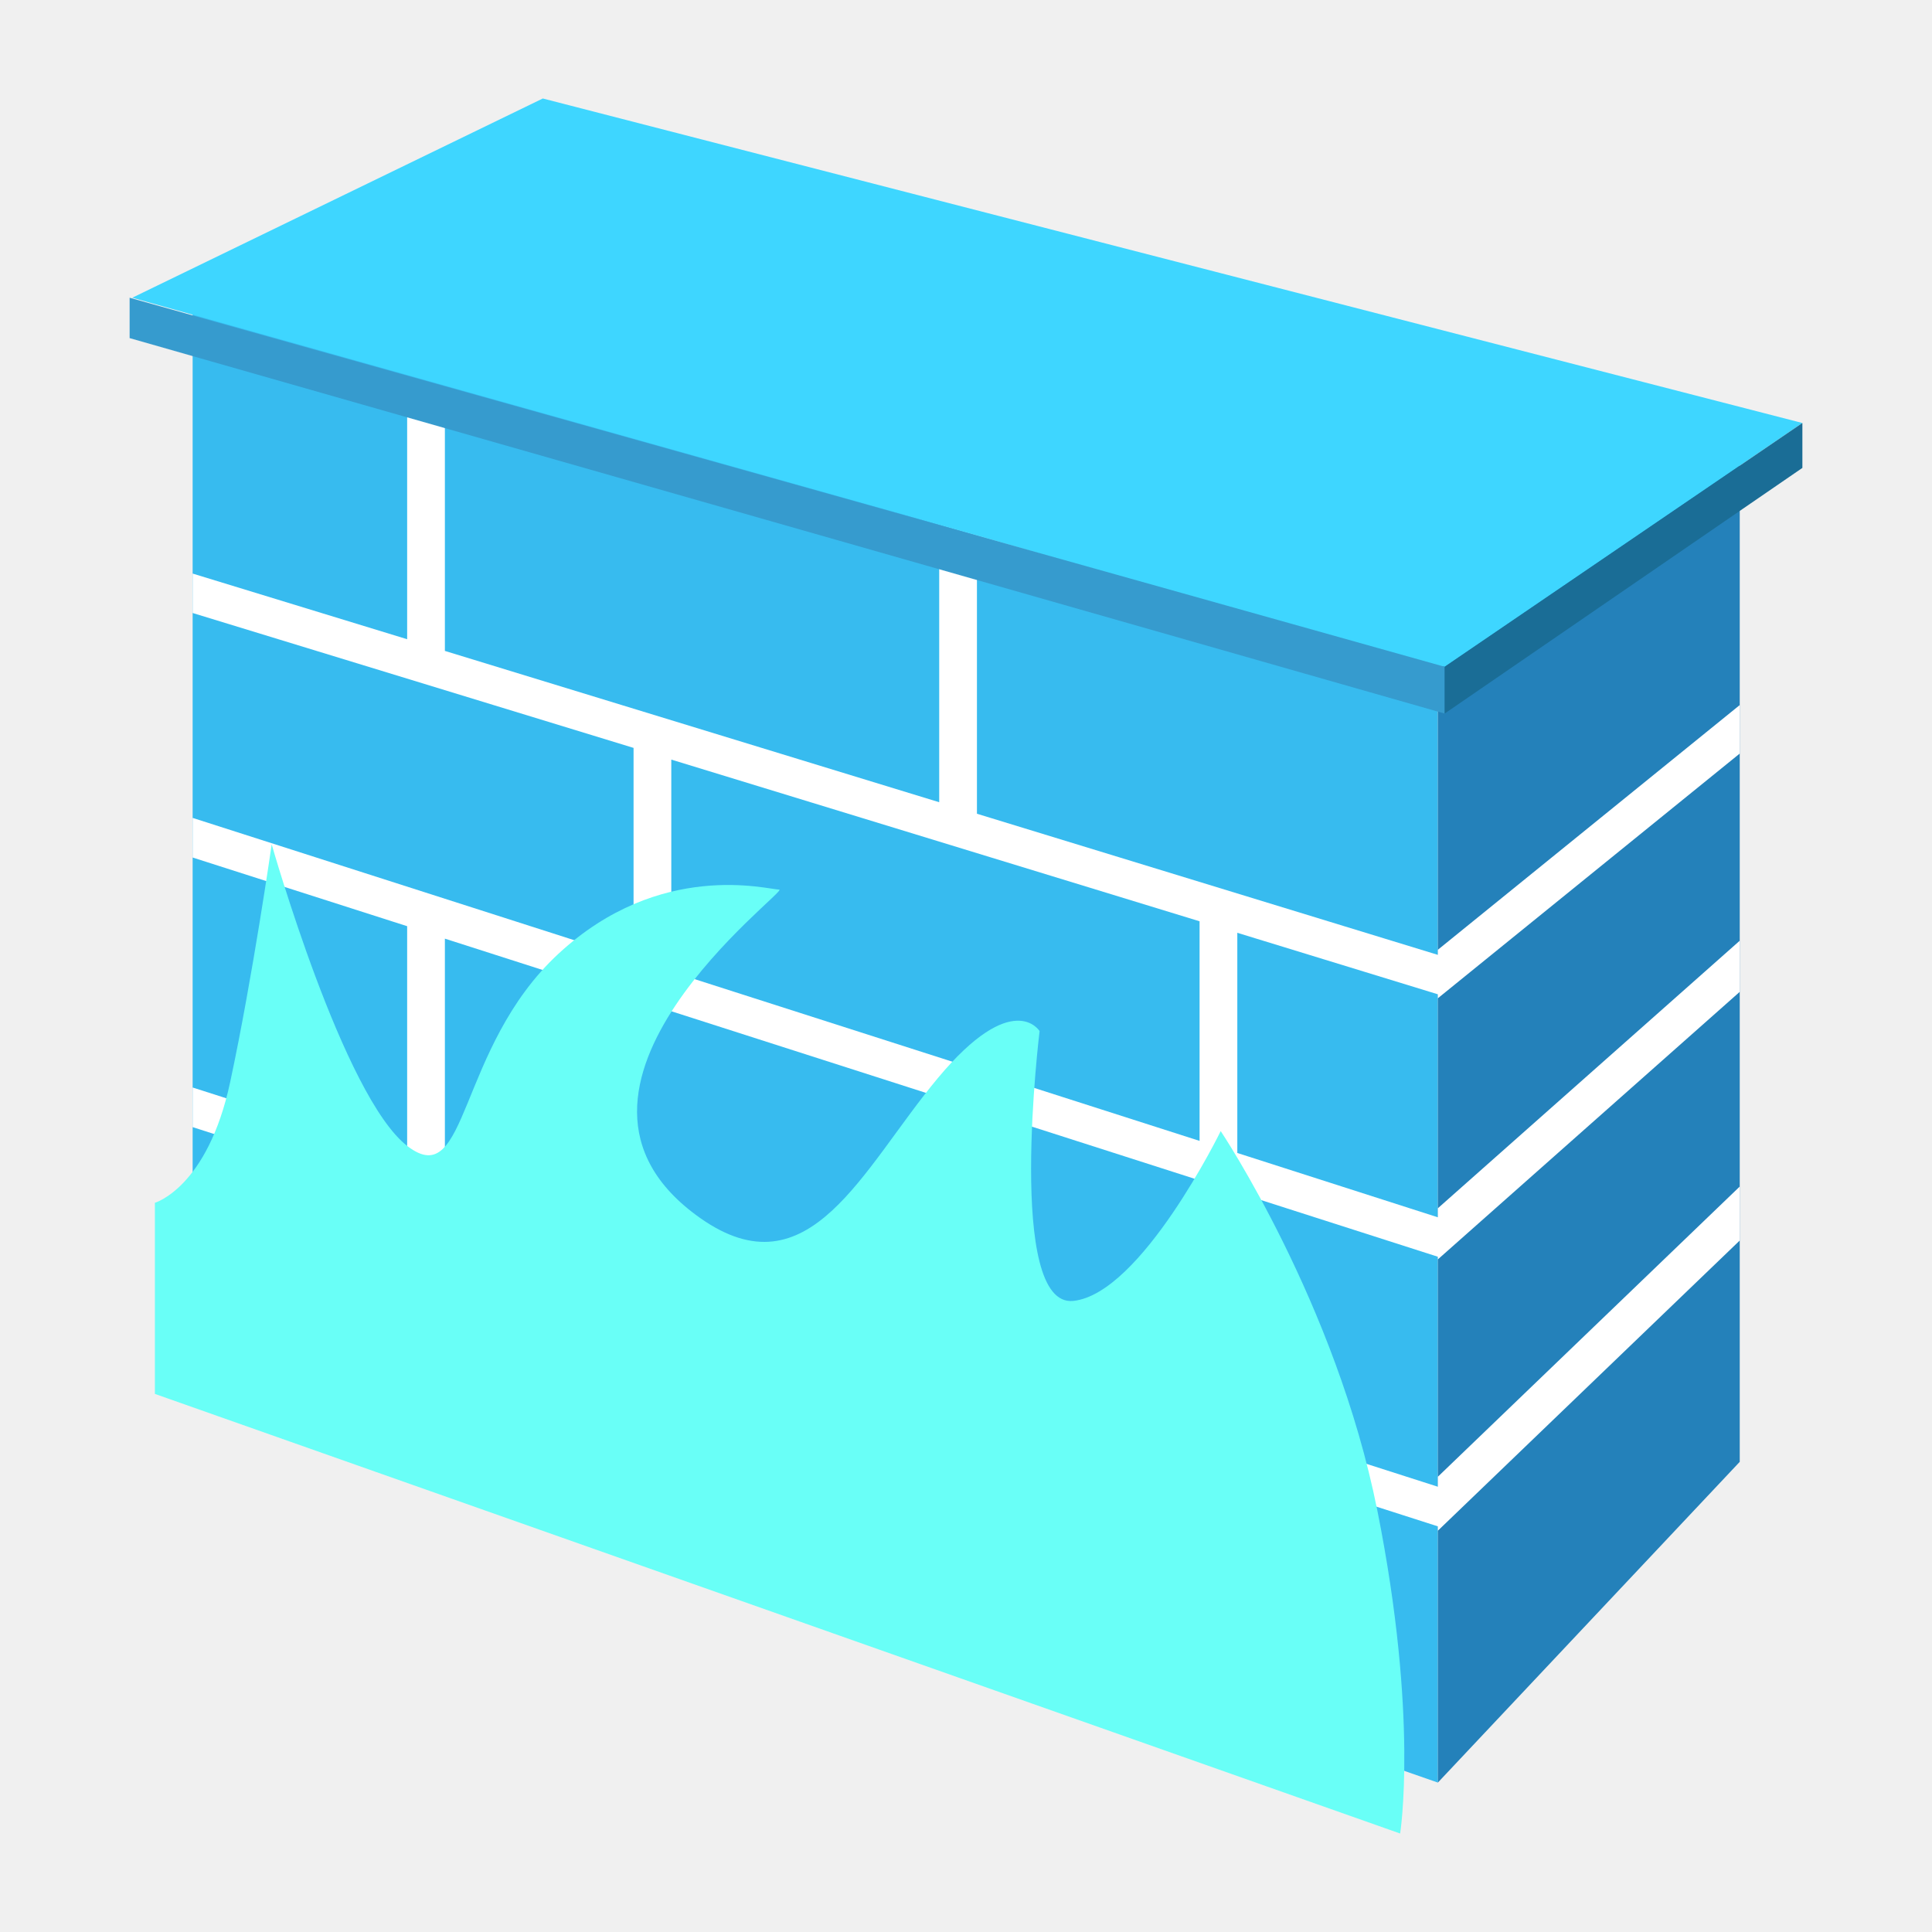
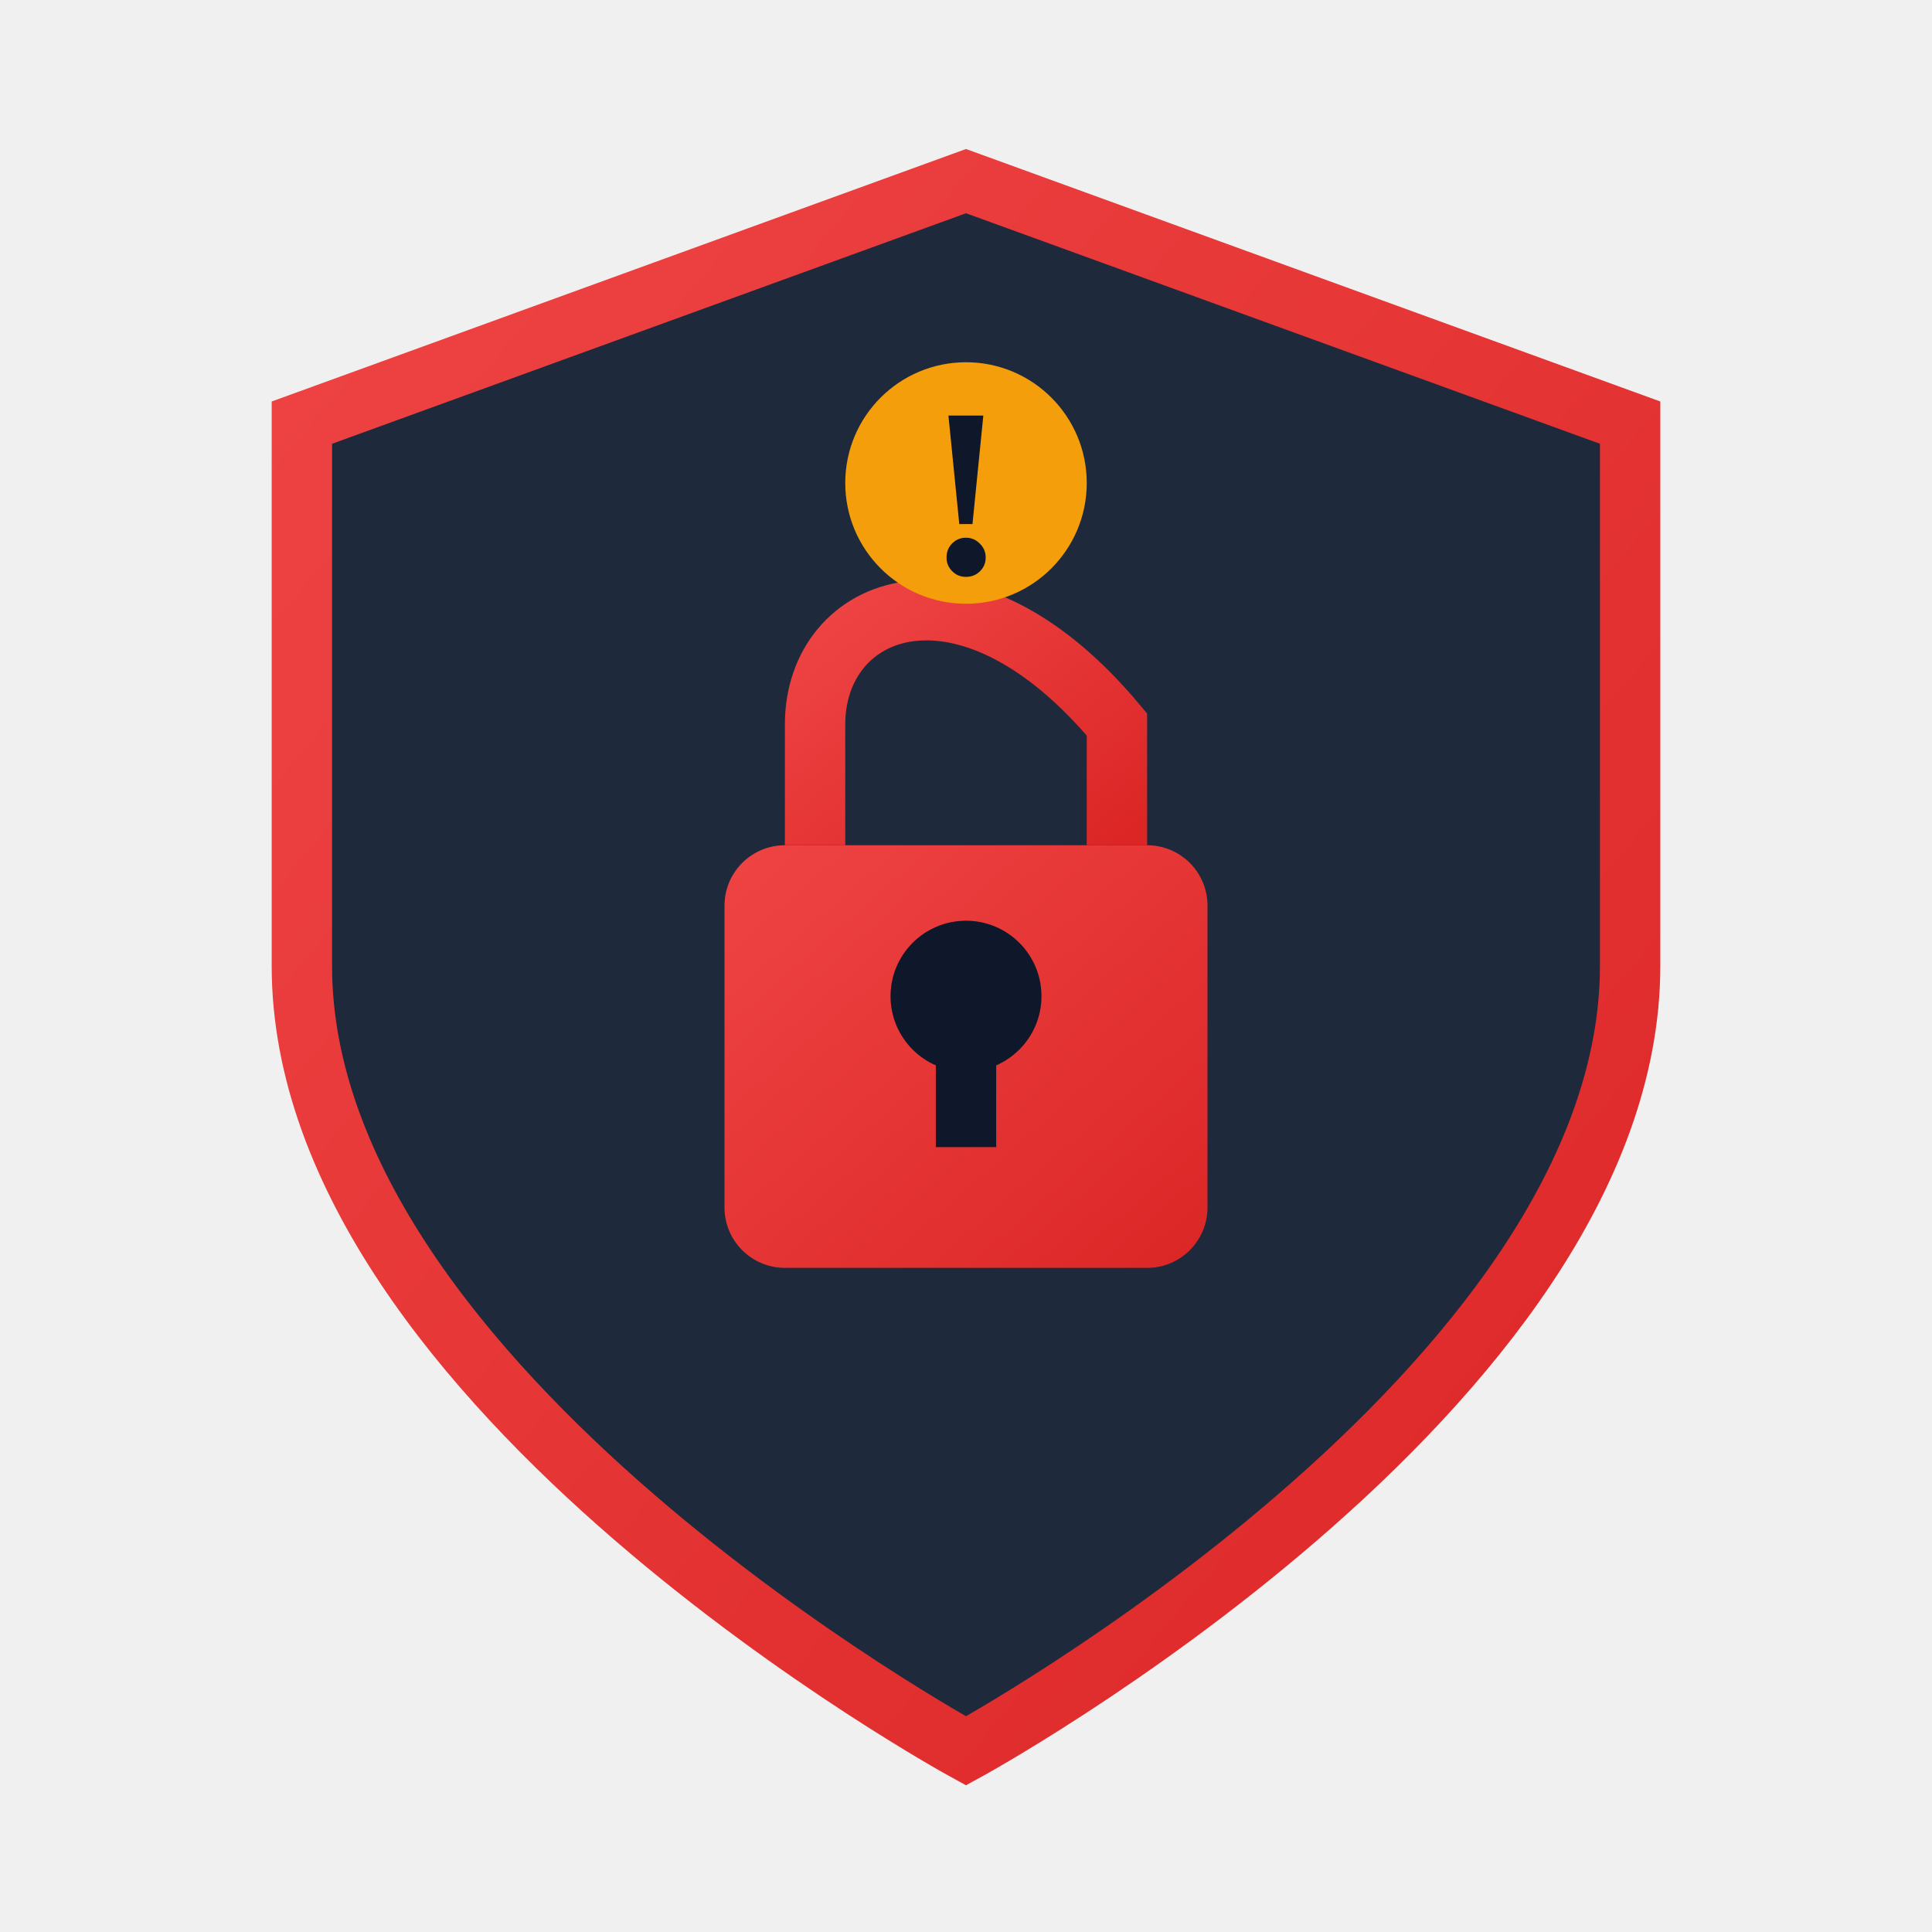
- <svg xmlns="http://www.w3.org/2000/svg" width="800px" height="800px" viewBox="0 0 1024 1024" class="icon" version="1.1">
-   <path d="M762.1 944.8l-660-230v-552l660 192z" fill="#37BBEF" />
-   <path d="M762.1 944.8l160-170v-550l-160 130z" fill="#2481BA" />
-   <path d="M102.1 162.8l660 192 160-130L297.7 68.2z" fill="#3ED6FF" />
-   <path d="M922.1 399.4v-25.7l-160 129.7v2.7l-244.3-74.8V297.6h-20v127.6l-262-80.2V210.7h-20v128.1L102.1 304v20.9l233.7 71.5v112l-233.7-74.9v21l113.7 36.4v121.9l-113.7-36.4v21l233.7 74.9v123.9l20 7V678.8l280 89.7v132.3l20 7V774.9L762.1 809v2.3l160-153.8v-28.6l-160 153.8v5.3l-244.3-78.3V587.8l244.3 78.3v1.4l160-141.8v-27.1l-160 141.8v4.8l-106.3-34.1V494.4L762.1 527v2.1l160-129.7zM497.8 703.3l-262-84V497.5l262 84v121.8z m138-98.6l-280-89.7V402.6l280 85.7v116.4z" fill="#FFFFFF" />
-   <path d="M82.1 637.5s27.9-8 39.9-64 22-126 22-126 38 134 72 160c32.4 24.8 26-52 80-102s111-34 117-34-138.6 105.7-42 174c58 41 86-26 126-74s54-25 54-25-18 147 18 143 78-90 78-90 61 91 83 201 12.1 171.3 12.1 171.3l-660-233V637.5z" fill="#69FFF7" />
-   <path d="M70.1 157.8l695.6 195.6 189.6-129.2-667.6-172z" fill="#3ED6FF" />
-   <path d="M68.7 179.2v-21.4l697 195.6v24.8z" fill="#369BCE" />
-   <path d="M955.3 224.2V248L765.7 378.2v-24.8z" fill="#1A6D96" />
+ <svg xmlns="http://www.w3.org/2000/svg" viewBox="0 0 64 64" fill="none">
+   <defs>
+     <linearGradient id="firewallGrad" x1="0%" y1="0%" x2="100%" y2="100%">
+       <stop offset="0%" stop-color="#ef4444" />
+       <stop offset="100%" stop-color="#dc2626" />
+     </linearGradient>
+   </defs>
+   <path d="M32 6 L54 14 V32 C54 46 32 58 32 58 C32 58 10 46 10 32 V14 L32 6Z" fill="#1e293b" stroke="url(#firewallGrad)" stroke-width="2" />
+   <rect x="24" y="28" width="16" height="14" rx="2" fill="url(#firewallGrad)" />
+   <path d="M27 28 V24 C27 20 32 18 37 24 V28" stroke="url(#firewallGrad)" stroke-width="2" fill="none" />
+   <circle cx="32" cy="33" r="2.5" fill="#0f172a" />
+   <rect x="31" y="34" width="2" height="4" fill="#0f172a" />
+   <circle cx="32" cy="16" r="4" fill="#f59e0b" />
+   <text x="32" y="19" text-anchor="middle" font-size="8" font-weight="bold" fill="#0f172a">!</text>
</svg>
